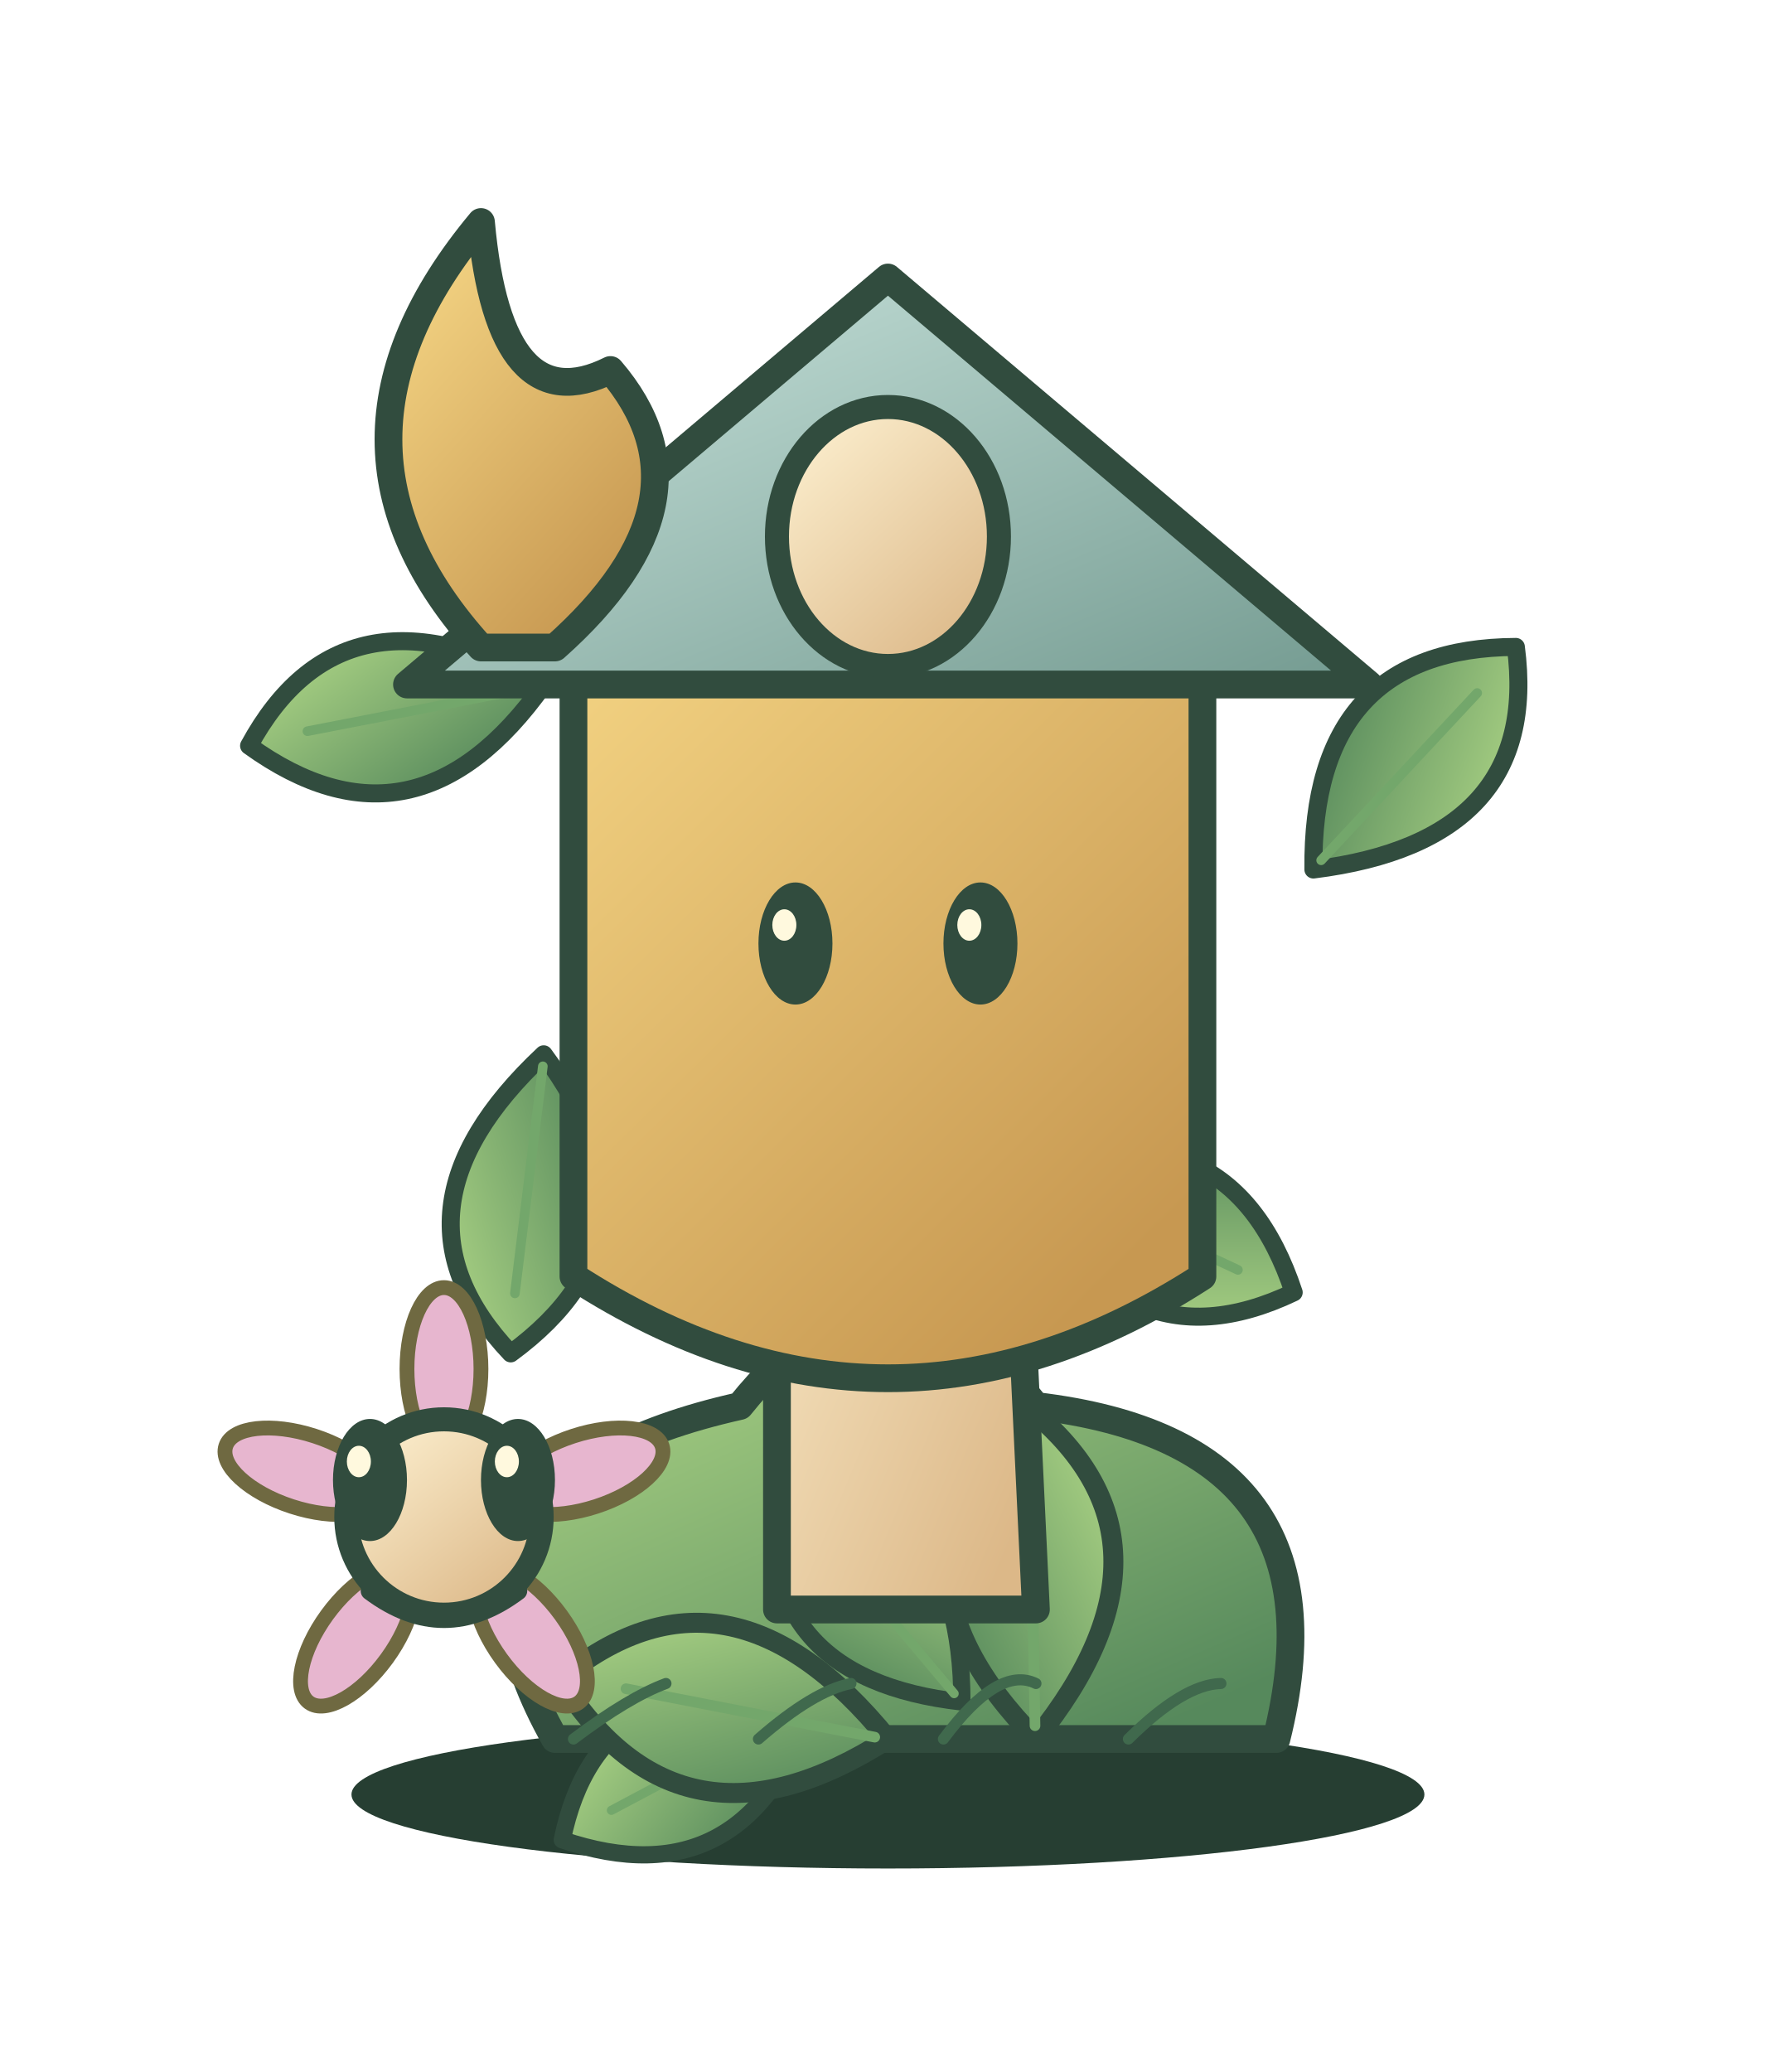
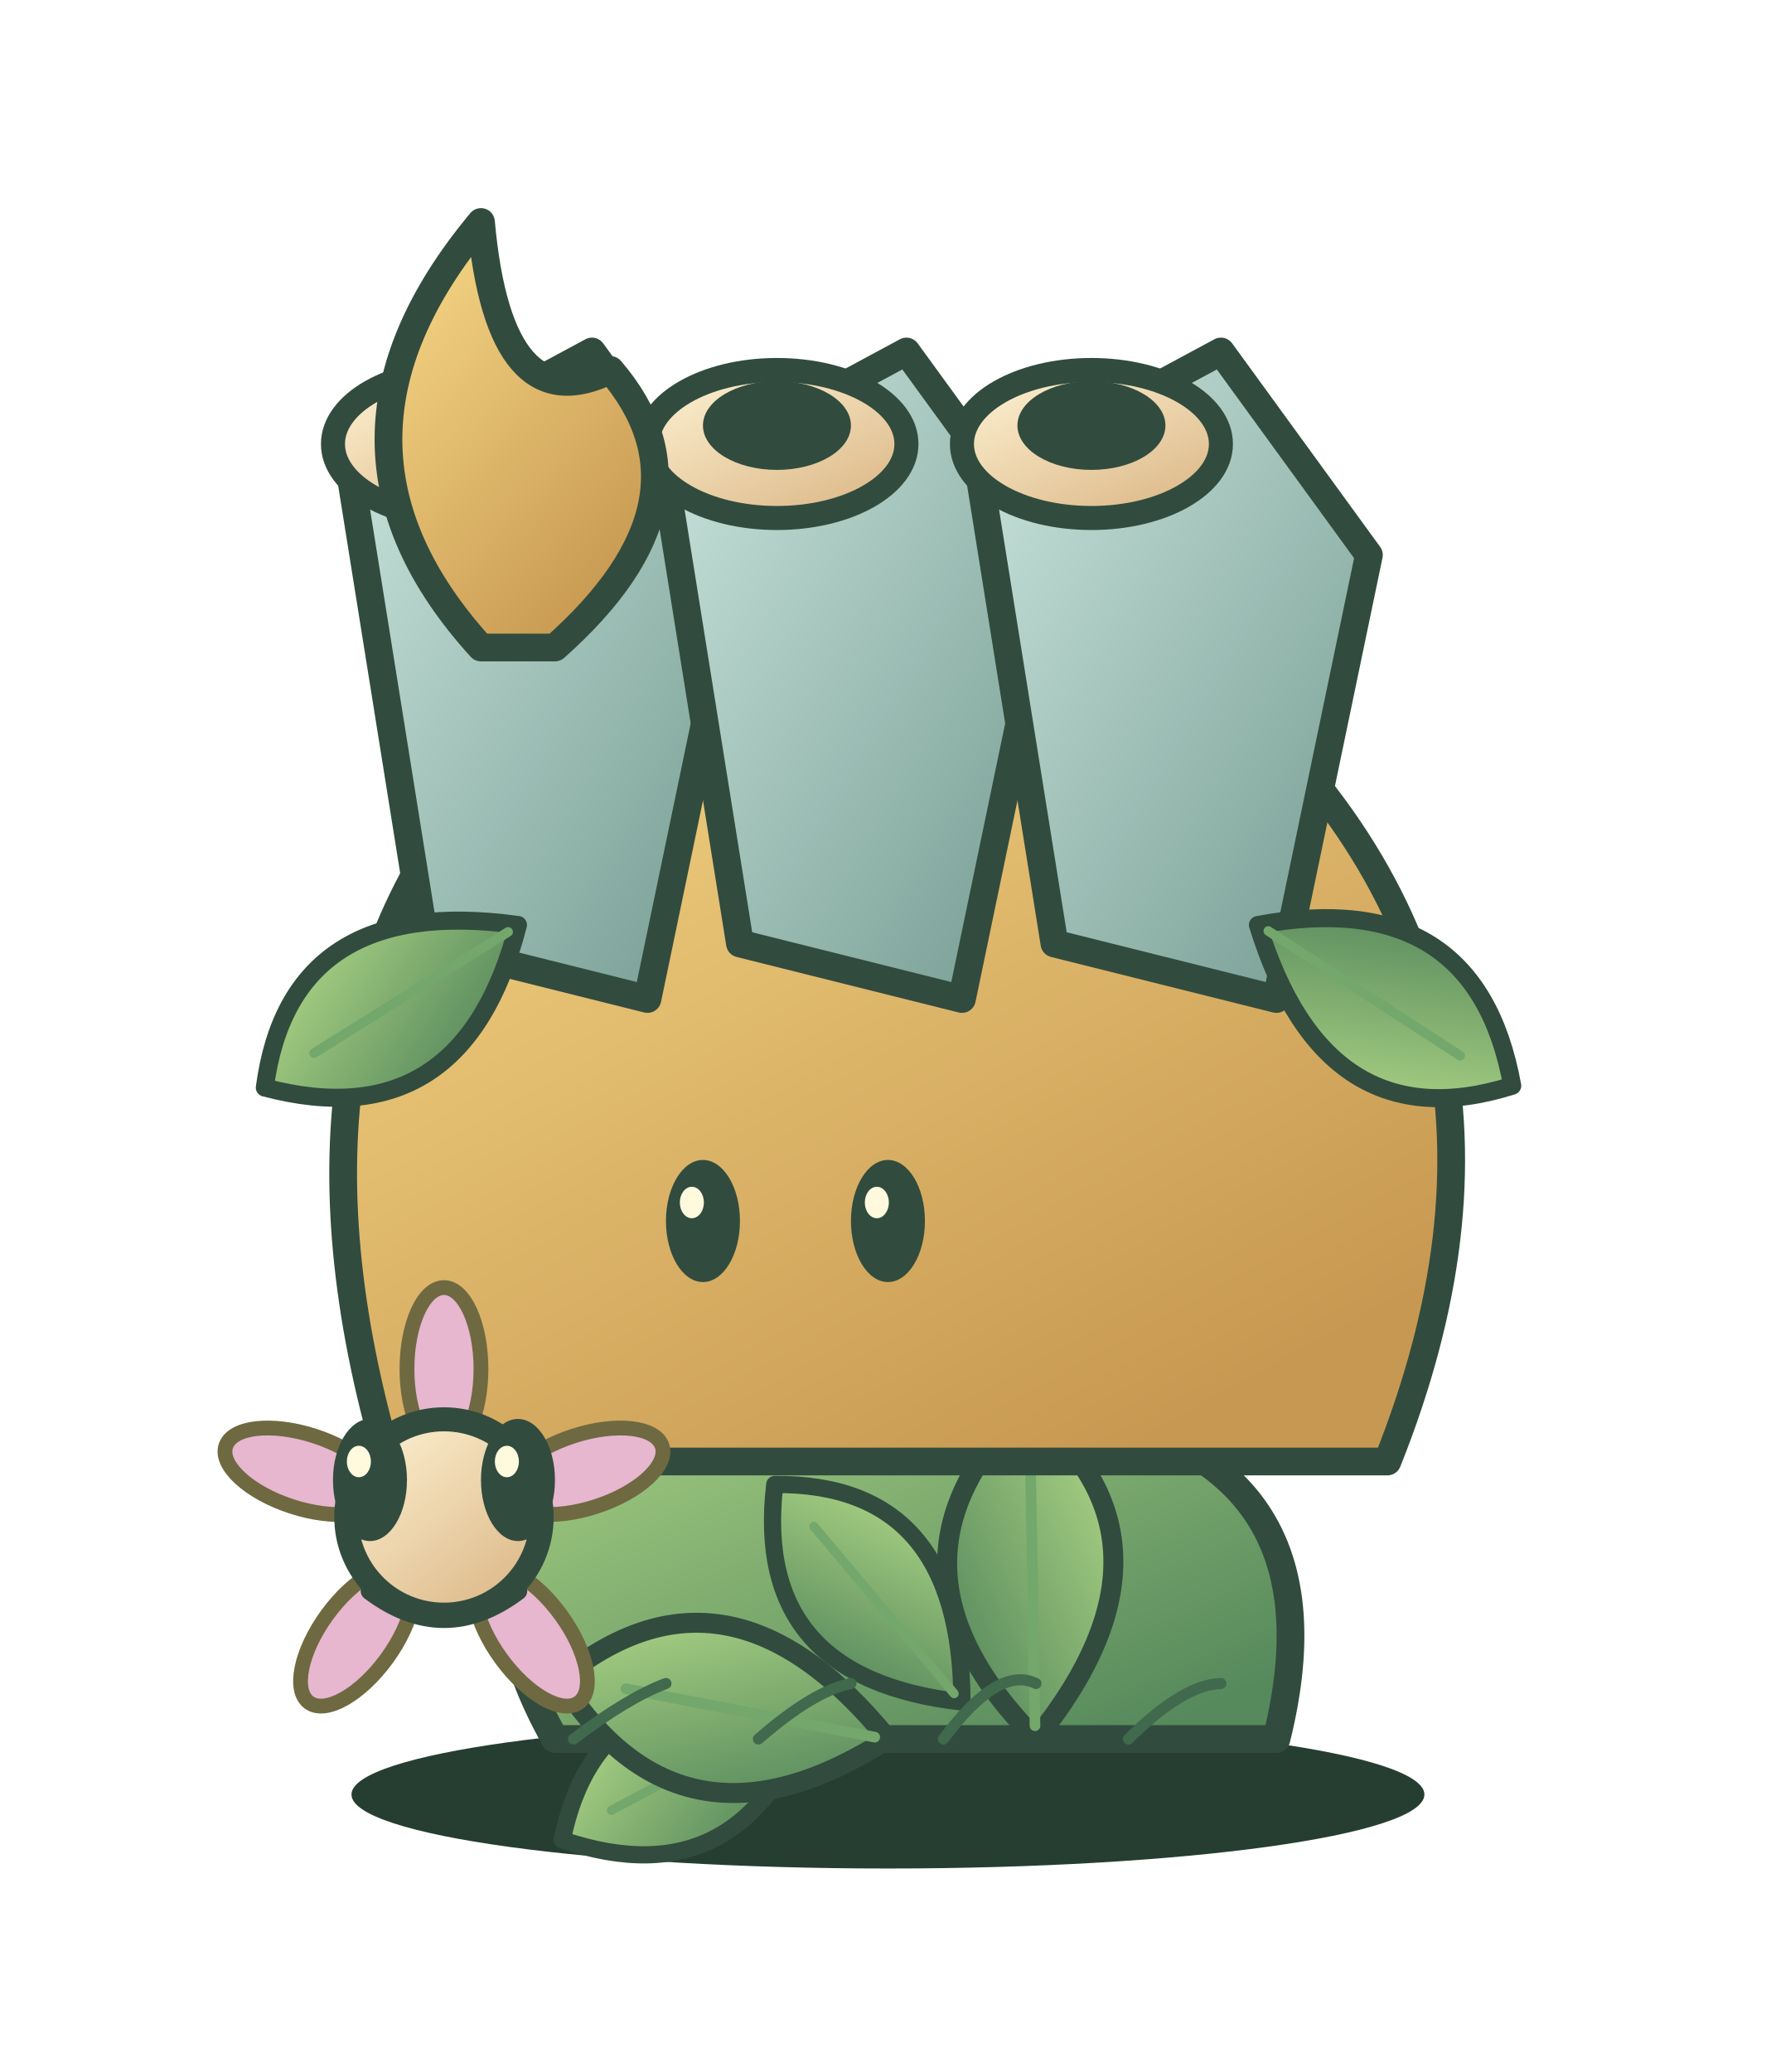
- <svg xmlns="http://www.w3.org/2000/svg" width="192" height="224" viewBox="-48 -60 96 112" data-plant-kind="caldera_garden" data-facing="right" data-geometry-signature="5ee2f7525ef4b7fc">
+ <svg xmlns="http://www.w3.org/2000/svg" width="192" height="224" viewBox="-48 -60 96 112" data-plant-kind="caldera_garden" data-facing="right" data-geometry-signature="910ca041a5bdbdc1">
  <defs>
    <linearGradient id="leaf" x2=".8" y2="1">
      <stop stop-color="#b1d887" />
      <stop offset="1" stop-color="#56895c" />
    </linearGradient>
    <linearGradient id="body" x2=".7" y2="1">
      <stop stop-color="#f9db89" />
      <stop offset="1" stop-color="#c79851" />
    </linearGradient>
    <linearGradient id="cream" x2=".8" y2="1">
      <stop stop-color="#fff4d5" />
      <stop offset="1" stop-color="#dcb888" />
    </linearGradient>
    <linearGradient id="metal" x2="1" y2="1">
      <stop stop-color="#cce6df" />
      <stop offset="1" stop-color="#739a90" />
    </linearGradient>
  </defs>
  <ellipse cx="0.00" cy="37.00" rx="29.00" ry="4.00" fill="#263e32" stroke="none" stroke-width="0" />
  <path d="M-18 34 Q-25.89 20 -8 16 Q0 6 8 16 Q25 18 21 34Z" fill="url(#leaf)" stroke="#314c3e" stroke-width="1.5" stroke-linejoin="round" stroke-linecap="round" />
  <g transform="translate(-4 32) rotate(-31) scale(0.62)">
    <path d="M0 0 Q-14 -13 -25 -1 Q-14 12 0 0Z" fill="url(#leaf)" stroke="#314c3e" stroke-width="1.5" stroke-linejoin="round" stroke-linecap="round" />
    <path d="M-1 0 L-20 -1" fill="none" stroke="#73a76b" stroke-width="0.8" stroke-linejoin="round" stroke-linecap="round" />
  </g>
  <g transform="translate(0 34) rotate(8) scale(0.72)">
    <path d="M0 0 Q-14 -13 -25 -1 Q-14 12 0 0Z" fill="url(#leaf)" stroke="#314c3e" stroke-width="1.5" stroke-linejoin="round" stroke-linecap="round" />
    <path d="M-1 0 L-20 -1" fill="none" stroke="#73a76b" stroke-width="0.8" stroke-linejoin="round" stroke-linecap="round" />
  </g>
  <g transform="translate(4 32) rotate(47) scale(0.62)">
    <path d="M0 0 Q-14 -13 -25 -1 Q-14 12 0 0Z" fill="url(#leaf)" stroke="#314c3e" stroke-width="1.5" stroke-linejoin="round" stroke-linecap="round" />
    <path d="M-1 0 L-20 -1" fill="none" stroke="#73a76b" stroke-width="0.8" stroke-linejoin="round" stroke-linecap="round" />
  </g>
  <g transform="translate(8 34) rotate(86) scale(0.72)">
    <path d="M0 0 Q-14 -13 -25 -1 Q-14 12 0 0Z" fill="url(#leaf)" stroke="#314c3e" stroke-width="1.5" stroke-linejoin="round" stroke-linecap="round" />
    <path d="M-1 0 L-20 -1" fill="none" stroke="#73a76b" stroke-width="0.8" stroke-linejoin="round" stroke-linecap="round" />
  </g>
-   <path d="M-6 27 L-6 -15 L6 -15 L8 27Z" fill="url(#cream)" stroke="#314c3e" stroke-width="1.5" stroke-linejoin="round" stroke-linecap="round" />
-   <g transform="translate(23.0 -13.0) rotate(130) scale(0.65)">
+   <path d="M-27 19 Q-34 -5 -21 -19 Q-5 -36 18 -23 Q37 -6 27 19Z" fill="url(#body)" stroke="#314c3e" stroke-width="1.5" stroke-linejoin="round" stroke-linecap="round" />
+   <ellipse cx="-10.00" cy="6.00" rx="2.00" ry="3.30" fill="#314c3e" stroke="none" stroke-width="1.3" />
+   <ellipse cx="-10.60" cy="5.00" rx="0.65" ry="0.85" fill="#fff9de" stroke="none" stroke-width="1.3" />
+   <ellipse cx="0.00" cy="6.00" rx="2.00" ry="3.30" fill="#314c3e" stroke="none" stroke-width="1.3" />
+   <ellipse cx="-0.60" cy="5.00" rx="0.65" ry="0.85" fill="#fff9de" stroke="none" stroke-width="1.3" />
+   <path d="M-25 -9 L-29 -34 L-16 -41 L-8 -30 L-13 -6Z" fill="url(#metal)" stroke="#314c3e" stroke-width="1.5" stroke-linejoin="round" stroke-linecap="round" />
+   <ellipse cx="-23.00" cy="-36.00" rx="7.00" ry="4.00" fill="url(#cream)" stroke="#314c3e" stroke-width="1.3" />
+   <ellipse cx="-23.00" cy="-37.00" rx="4.00" ry="2.40" fill="#314c3e" stroke="none" stroke-width="1.3" />
+   <path d="M-8 -9 L-12 -34 L1 -41 L9 -30 L4 -6Z" fill="url(#metal)" stroke="#314c3e" stroke-width="1.5" stroke-linejoin="round" stroke-linecap="round" />
+   <ellipse cx="-6.00" cy="-36.00" rx="7.00" ry="4.00" fill="url(#cream)" stroke="#314c3e" stroke-width="1.3" />
+   <ellipse cx="-6.00" cy="-37.00" rx="4.00" ry="2.40" fill="#314c3e" stroke="none" stroke-width="1.3" />
+   <path d="M9 -9 L5 -34 L18 -41 L26 -30 L21 -6Z" fill="url(#metal)" stroke="#314c3e" stroke-width="1.5" stroke-linejoin="round" stroke-linecap="round" />
+   <ellipse cx="11.00" cy="-36.00" rx="7.00" ry="4.00" fill="url(#cream)" stroke="#314c3e" stroke-width="1.3" />
+   <ellipse cx="11.00" cy="-37.00" rx="4.00" ry="2.40" fill="#314c3e" stroke="none" stroke-width="1.3" />
+   <g transform="translate(-20 -10) rotate(-35) scale(0.65)">
    <path d="M0 0 Q-14 -13 -25 -1 Q-14 12 0 0Z" fill="url(#leaf)" stroke="#314c3e" stroke-width="1.5" stroke-linejoin="round" stroke-linecap="round" />
    <path d="M-1 0 L-20 -1" fill="none" stroke="#73a76b" stroke-width="0.8" stroke-linejoin="round" stroke-linecap="round" />
  </g>
-   <g transform="translate(7.11 3.17) rotate(202) scale(0.65)">
+   <g transform="translate(20 -10) rotate(210) scale(0.65)">
    <path d="M0 0 Q-14 -13 -25 -1 Q-14 12 0 0Z" fill="url(#leaf)" stroke="#314c3e" stroke-width="1.5" stroke-linejoin="round" stroke-linecap="round" />
    <path d="M-1 0 L-20 -1" fill="none" stroke="#73a76b" stroke-width="0.8" stroke-linejoin="round" stroke-linecap="round" />
  </g>
-   <g transform="translate(-18.61 -3.01) rotate(274) scale(0.65)">
-     <path d="M0 0 Q-14 -13 -25 -1 Q-14 12 0 0Z" fill="url(#leaf)" stroke="#314c3e" stroke-width="1.5" stroke-linejoin="round" stroke-linecap="round" />
-     <path d="M-1 0 L-20 -1" fill="none" stroke="#73a76b" stroke-width="0.8" stroke-linejoin="round" stroke-linecap="round" />
-   </g>
-   <g transform="translate(-18.61 -22.99) rotate(346) scale(0.65)">
-     <path d="M0 0 Q-14 -13 -25 -1 Q-14 12 0 0Z" fill="url(#leaf)" stroke="#314c3e" stroke-width="1.5" stroke-linejoin="round" stroke-linecap="round" />
-     <path d="M-1 0 L-20 -1" fill="none" stroke="#73a76b" stroke-width="0.8" stroke-linejoin="round" stroke-linecap="round" />
-   </g>
-   <g transform="translate(7.11 -29.17) rotate(418) scale(0.65)">
-     <path d="M0 0 Q-14 -13 -25 -1 Q-14 12 0 0Z" fill="url(#leaf)" stroke="#314c3e" stroke-width="1.5" stroke-linejoin="round" stroke-linecap="round" />
-     <path d="M-1 0 L-20 -1" fill="none" stroke="#73a76b" stroke-width="0.8" stroke-linejoin="round" stroke-linecap="round" />
-   </g>
-   <path d="M-17 9 L-17 -26 Q0 -42 17 -26 L17 9 Q0 20 -17 9Z" fill="url(#body)" stroke="#314c3e" stroke-width="1.5" stroke-linejoin="round" stroke-linecap="round" />
-   <ellipse cx="-5.00" cy="-9.00" rx="2.00" ry="3.30" fill="#314c3e" stroke="none" stroke-width="1.3" />
-   <ellipse cx="-5.60" cy="-10.00" rx="0.65" ry="0.85" fill="#fff9de" stroke="none" stroke-width="1.3" />
-   <ellipse cx="5.00" cy="-9.00" rx="2.00" ry="3.30" fill="#314c3e" stroke="none" stroke-width="1.3" />
-   <ellipse cx="4.40" cy="-10.00" rx="0.65" ry="0.85" fill="#fff9de" stroke="none" stroke-width="1.3" />
-   <path d="M-26 -23 L0 -45 L26 -23Z" fill="url(#metal)" stroke="#314c3e" stroke-width="1.5" stroke-linejoin="round" stroke-linecap="round" />
-   <ellipse cx="0.00" cy="-31.00" rx="6.00" ry="7.00" fill="url(#cream)" stroke="#314c3e" stroke-width="1.3" />
  <path d="M-22 -25 Q-32 -36 -22 -48 Q-21 -37 -15 -40 Q-9 -33 -18 -25Z" fill="url(#body)" stroke="#314c3e" stroke-width="1.5" stroke-linejoin="round" stroke-linecap="round" />
  <g transform="translate(-24 22) rotate(0.0)">
    <ellipse cx="0.00" cy="-8.00" rx="2.00" ry="4.40" fill="#e7b6cf" stroke="#6f6941" stroke-width="0.8" />
  </g>
  <g transform="translate(-24 22) rotate(72.0)">
    <ellipse cx="0.00" cy="-8.00" rx="2.00" ry="4.40" fill="#e7b6cf" stroke="#6f6941" stroke-width="0.8" />
  </g>
  <g transform="translate(-24 22) rotate(144.0)">
    <ellipse cx="0.00" cy="-8.00" rx="2.00" ry="4.40" fill="#e7b6cf" stroke="#6f6941" stroke-width="0.8" />
  </g>
  <g transform="translate(-24 22) rotate(216.0)">
    <ellipse cx="0.00" cy="-8.00" rx="2.00" ry="4.40" fill="#e7b6cf" stroke="#6f6941" stroke-width="0.8" />
  </g>
  <g transform="translate(-24 22) rotate(288.0)">
    <ellipse cx="0.00" cy="-8.00" rx="2.00" ry="4.40" fill="#e7b6cf" stroke="#6f6941" stroke-width="0.8" />
  </g>
  <ellipse cx="-24.00" cy="22.00" rx="5.28" ry="5.28" fill="url(#cream)" stroke="#314c3e" stroke-width="1.3" />
  <ellipse cx="-28.00" cy="20.00" rx="2.00" ry="3.30" fill="#314c3e" stroke="none" stroke-width="1.3" />
  <ellipse cx="-28.60" cy="19.00" rx="0.65" ry="0.85" fill="#fff9de" stroke="none" stroke-width="1.3" />
  <ellipse cx="-20.00" cy="20.00" rx="2.00" ry="3.30" fill="#314c3e" stroke="none" stroke-width="1.3" />
  <ellipse cx="-20.60" cy="19.00" rx="0.65" ry="0.85" fill="#fff9de" stroke="none" stroke-width="1.3" />
  <path d="M-28 26 Q-24 29 -20 26" fill="none" stroke="#314c3e" stroke-width="1" stroke-linejoin="round" stroke-linecap="round" />
  <path d="M-17 34 Q-14.022 31.750 -12 31" fill="none" stroke="#40694d" stroke-width="0.6" stroke-linejoin="round" stroke-linecap="round" />
  <path d="M-7 34 Q-4.022 31.400 -2 31" fill="none" stroke="#40694d" stroke-width="0.6" stroke-linejoin="round" stroke-linecap="round" />
  <path d="M3 34 Q5.978 30.000 8 31" fill="none" stroke="#40694d" stroke-width="0.6" stroke-linejoin="round" stroke-linecap="round" />
  <path d="M13 34 Q15.978 31.050 18 31" fill="none" stroke="#40694d" stroke-width="0.6" stroke-linejoin="round" stroke-linecap="round" />
</svg>
